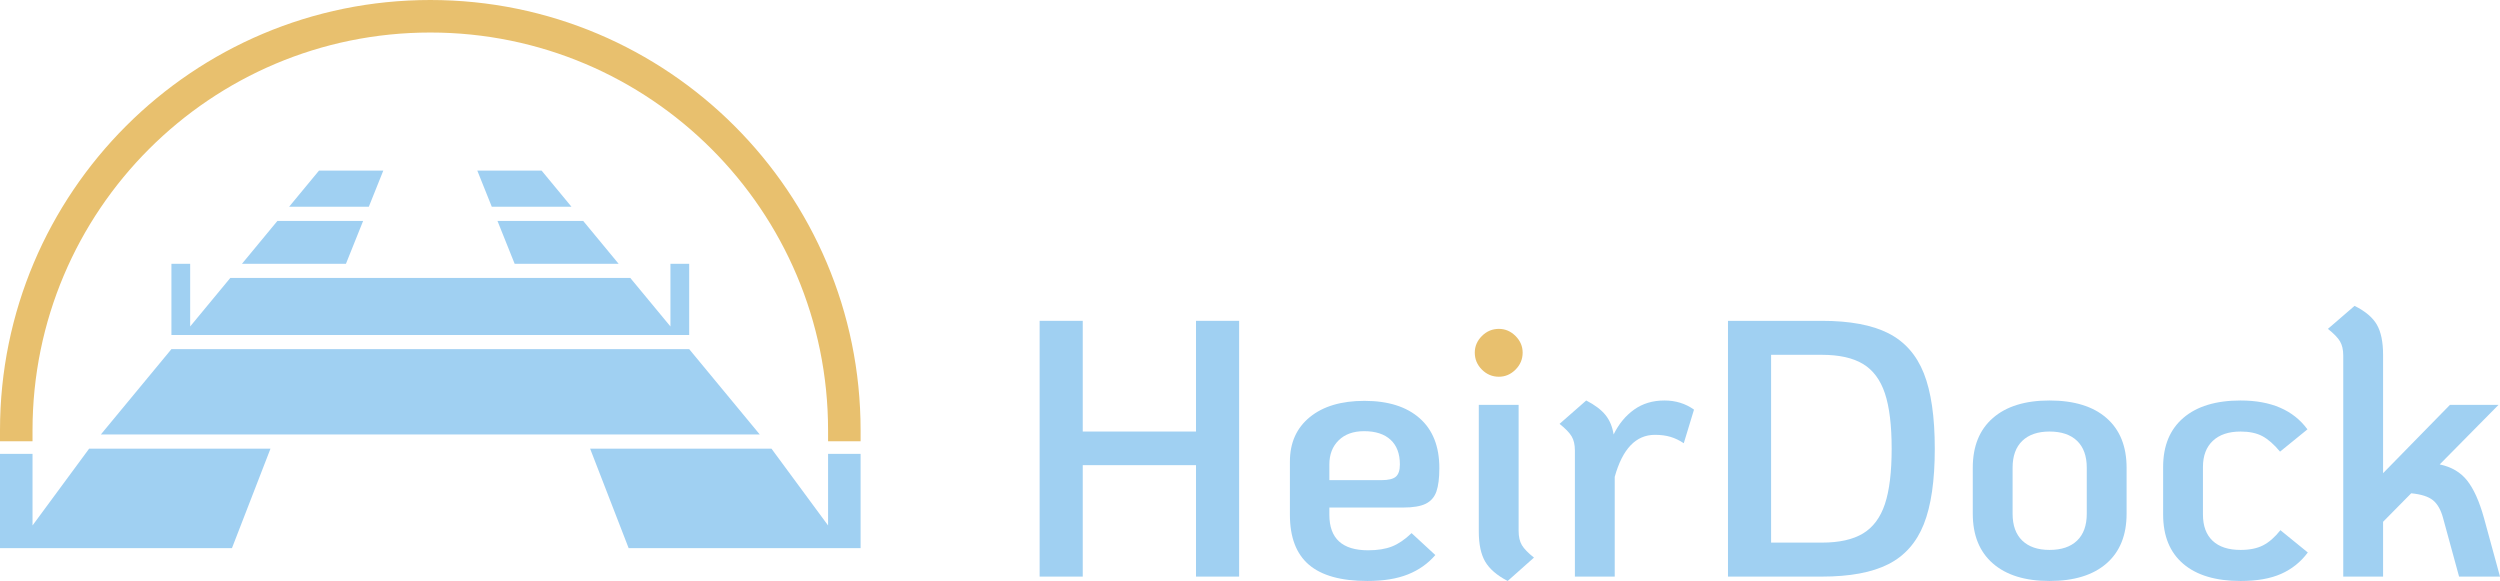
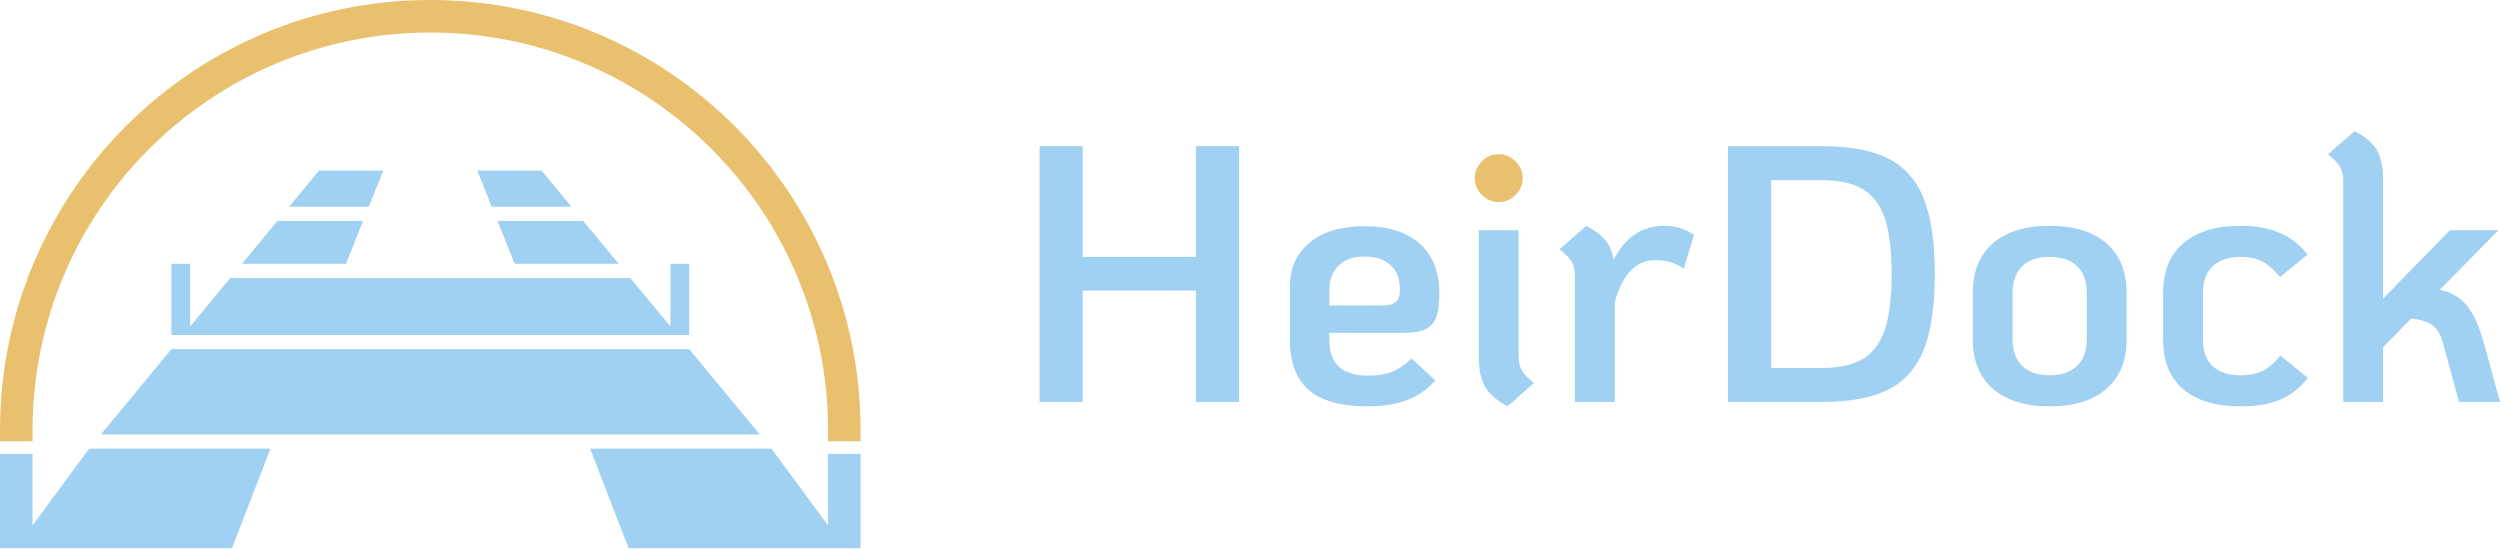
- <svg xmlns="http://www.w3.org/2000/svg" viewBox="0.000 0.000 748.250 173.889" role="img" aria-label="HeirDock">
+ <svg xmlns="http://www.w3.org/2000/svg" viewBox="0.000 0.000 748.250 164.055" role="img" aria-label="HeirDock">
  <g transform="scale(0.57957) translate(-377.786 -405.277)">
    <polygon fill="#A0D0F2" points="631.756,512.054 672.915,512.054 657.471,493.369 624.266,493.369 " />
    <polygon fill="#A0D0F2" points="643.567,541.515 697.266,541.515 678.953,519.359 634.685,519.359 " />
    <polygon fill="#A0D0F2" points="682.529,636.964 682.529,636.965 702.427,688.341 805.418,688.341 822.214,688.341 822.214,639.669 805.418,639.669 805.418,676.632 776.181,636.965 776.185,636.965 776.184,636.964 776.18,636.964 " />
    <polygon fill="#A0D0F2" points="770.146,629.658 429.858,629.658 453.634,600.903 466.301,585.587 733.704,585.587 746.37,600.903 " />
    <polygon fill="#A0D0F2" points="733.693,541.515 733.693,578.28 466.312,578.28 466.312,541.515 475.993,541.515 475.993,573.866 496.704,548.822 703.29,548.822 724.012,573.866 724.012,541.515 " />
    <polygon fill="#A0D0F2" points="565.314,519.359 521.046,519.359 502.733,541.515 556.433,541.515 " />
    <polygon fill="#A0D0F2" points="575.733,493.369 542.528,493.369 527.084,512.054 568.243,512.054 " />
    <polygon fill="#A0D0F2" points="423.819,636.964 423.815,636.964 423.814,636.965 423.818,636.965 394.582,676.632 394.582,639.669 377.786,639.669 377.786,688.341 394.582,688.341 497.572,688.341 517.47,636.965 517.471,636.964 " />
    <path fill="#E8C06E" d="M377.786,633.159V627.491A222.214,222.214 0 0 1 822.214,627.491V633.159H805.418V627.491A205.418,205.418 0 0 0 394.582,627.491V633.159Z" />
  </g>
-   <g transform="translate(-70.264 -617.337)">
+   <g transform="translate(-70.264 -669.609)">
    <path fill="#A0D0F2" d="M381.425,713.363h12.904v33.135h33.9v-33.135h12.904v76.548h-12.904v-33.353h-33.9v33.353h-12.904 V713.363z" />
    <path fill="#A0D0F2" d="M486.897,780.89c1.931-0.765,3.882-2.095,5.851-3.991l7.108,6.561 c-2.187,2.553-4.921,4.484-8.201,5.796c-3.28,1.312-7.327,1.968-12.138,1.968c-7.874,0-13.707-1.621-17.497-4.866 c-3.791-3.243-5.686-8.219-5.686-14.927v-15.965c0-5.613,1.985-10.042,5.96-13.287c3.973-3.243,9.422-4.866,16.349-4.866 c7.07,0,12.576,1.732,16.512,5.194c3.937,3.463,5.905,8.439,5.905,14.927c0,2.99-0.292,5.322-0.875,6.999 c-0.585,1.678-1.64,2.898-3.171,3.663c-1.531,0.766-3.791,1.148-6.78,1.148h-22.09v2.187c0,7.072,3.863,10.608,11.591,10.608 C482.577,782.038,484.965,781.655,486.897,780.89z M470.931,749.122c-1.859,1.823-2.788,4.229-2.788,7.218v4.702h15.638 c2.04,0,3.462-0.345,4.265-1.039c0.801-0.692,1.203-1.914,1.203-3.664c0-3.207-0.93-5.668-2.789-7.381 c-1.859-1.712-4.502-2.57-7.928-2.57C475.323,746.388,472.79,747.301,470.931,749.122z" />
    <path fill="#E8C06E" d="M513.798,727.962c-1.422-1.422-2.133-3.117-2.133-5.085c0-1.895,0.711-3.554,2.133-4.976 c1.421-1.421,3.117-2.132,5.085-2.132c1.895,0,3.554,0.711,4.976,2.132c1.422,1.422,2.132,3.081,2.132,4.976 c0,1.968-0.71,3.664-2.132,5.085c-1.422,1.421-3.081,2.132-4.976,2.132C516.915,730.094,515.219,729.383,513.798,727.962z" />
    <path fill="#A0D0F2" d="M514.782,785.428c-1.276-2.187-1.914-5.176-1.914-8.967v-37.946h11.92v37.728 c0,1.75,0.328,3.171,0.984,4.265c0.656,1.094,1.859,2.334,3.609,3.718l-7.874,6.999 C518.299,789.548,516.057,787.615,514.782,785.428z" />
    <path fill="#A0D0F2" d="M577.279,739.936l-3.062,10.061c-1.312-0.875-2.643-1.512-3.991-1.913 c-1.35-0.4-2.898-0.602-4.647-0.602c-5.687,0-9.697,4.193-12.029,12.576v29.854h-11.92v-37.728c0-1.75-0.328-3.171-0.984-4.265 c-0.656-1.094-1.859-2.332-3.609-3.718l7.983-6.999c2.551,1.312,4.465,2.753,5.741,4.32c1.275,1.568,2.095,3.518,2.46,5.851 c1.531-3.134,3.571-5.613,6.124-7.436c2.551-1.821,5.577-2.734,9.077-2.734C571.774,737.202,574.727,738.115,577.279,739.936z" />
    <path fill="#A0D0F2" d="M587.449,713.363h28.104c8.383,0,15.017,1.24,19.903,3.718c4.883,2.479,8.42,6.471,10.607,11.975 c2.188,5.505,3.281,13.032,3.281,22.582c0,9.552-1.093,17.078-3.281,22.582c-2.187,5.505-5.724,9.497-10.607,11.975 c-4.885,2.479-11.52,3.718-19.903,3.718h-28.104V713.363z M615.553,779.741c5.175,0,9.276-0.91,12.302-2.734 c3.024-1.822,5.211-4.757,6.561-8.803c1.348-4.046,2.023-9.568,2.023-16.567s-0.675-12.521-2.023-16.567 c-1.35-4.046-3.537-6.98-6.561-8.803c-3.026-1.821-7.127-2.734-12.302-2.734h-15.201v56.208H615.553z" />
    <path fill="#A0D0F2" d="M666.73,785.975c-4.011-3.5-6.014-8.457-6.014-14.872v-13.779c0-6.414,2.004-11.373,6.014-14.872 c4.009-3.5,9.659-5.249,16.95-5.249c7.363,0,13.049,1.75,17.059,5.249c4.009,3.499,6.014,8.458,6.014,14.872v13.779 c0,6.416-2.006,11.373-6.014,14.872c-4.01,3.499-9.697,5.249-17.059,5.249C676.389,791.224,670.739,789.474,666.73,785.975z M691.936,779.14c1.931-1.859,2.898-4.538,2.898-8.038v-13.779c0-3.499-0.967-6.178-2.898-8.038 c-1.932-1.859-4.685-2.788-8.256-2.788c-3.499,0-6.216,0.93-8.147,2.788c-1.932,1.859-2.898,4.538-2.898,8.038v13.779 c0,3.499,0.966,6.178,2.898,8.038c1.931,1.859,4.648,2.789,8.147,2.789C687.251,781.929,690.004,780.999,691.936,779.14z" />
    <path fill="#A0D0F2" d="M723.703,786.084c-4.011-3.426-6.014-8.347-6.014-14.763v-14.216 c0-6.342,2.023-11.244,6.069-14.708c4.046-3.462,9.75-5.194,17.114-5.194c9.112,0,15.783,2.881,20.012,8.639l-8.202,6.671 c-1.823-2.187-3.591-3.735-5.304-4.647c-1.714-0.911-3.882-1.367-6.507-1.367c-3.573,0-6.343,0.93-8.311,2.788 c-1.968,1.859-2.953,4.467-2.953,7.819v14.216c0,3.428,0.966,6.052,2.898,7.874c1.931,1.823,4.72,2.734,8.366,2.734 c2.696,0,4.938-0.455,6.725-1.367c1.786-0.911,3.516-2.423,5.194-4.538l8.201,6.671c-2.115,2.844-4.776,4.976-7.983,6.398 c-3.209,1.421-7.255,2.132-12.138,2.132C733.436,791.224,727.712,789.512,723.703,786.084z" />
    <path fill="#A0D0F2" d="M818.514,789.911h-12.248l-4.812-17.606c-0.656-2.406-1.659-4.156-3.007-5.249 c-1.35-1.094-3.518-1.786-6.507-2.078l-8.421,8.53v16.403h-11.92v-66.16c0-1.75-0.328-3.171-0.984-4.265 c-0.656-1.093-1.859-2.332-3.609-3.718l7.983-6.889c3.207,1.604,5.43,3.482,6.671,5.632c1.239,2.151,1.859,5.158,1.859,9.021 v35.431l20.012-20.449h14.544l-17.606,17.825c3.499,0.73,6.233,2.334,8.201,4.811c1.968,2.479,3.644,6.198,5.03,11.155 L818.514,789.911z" />
  </g>
</svg>
